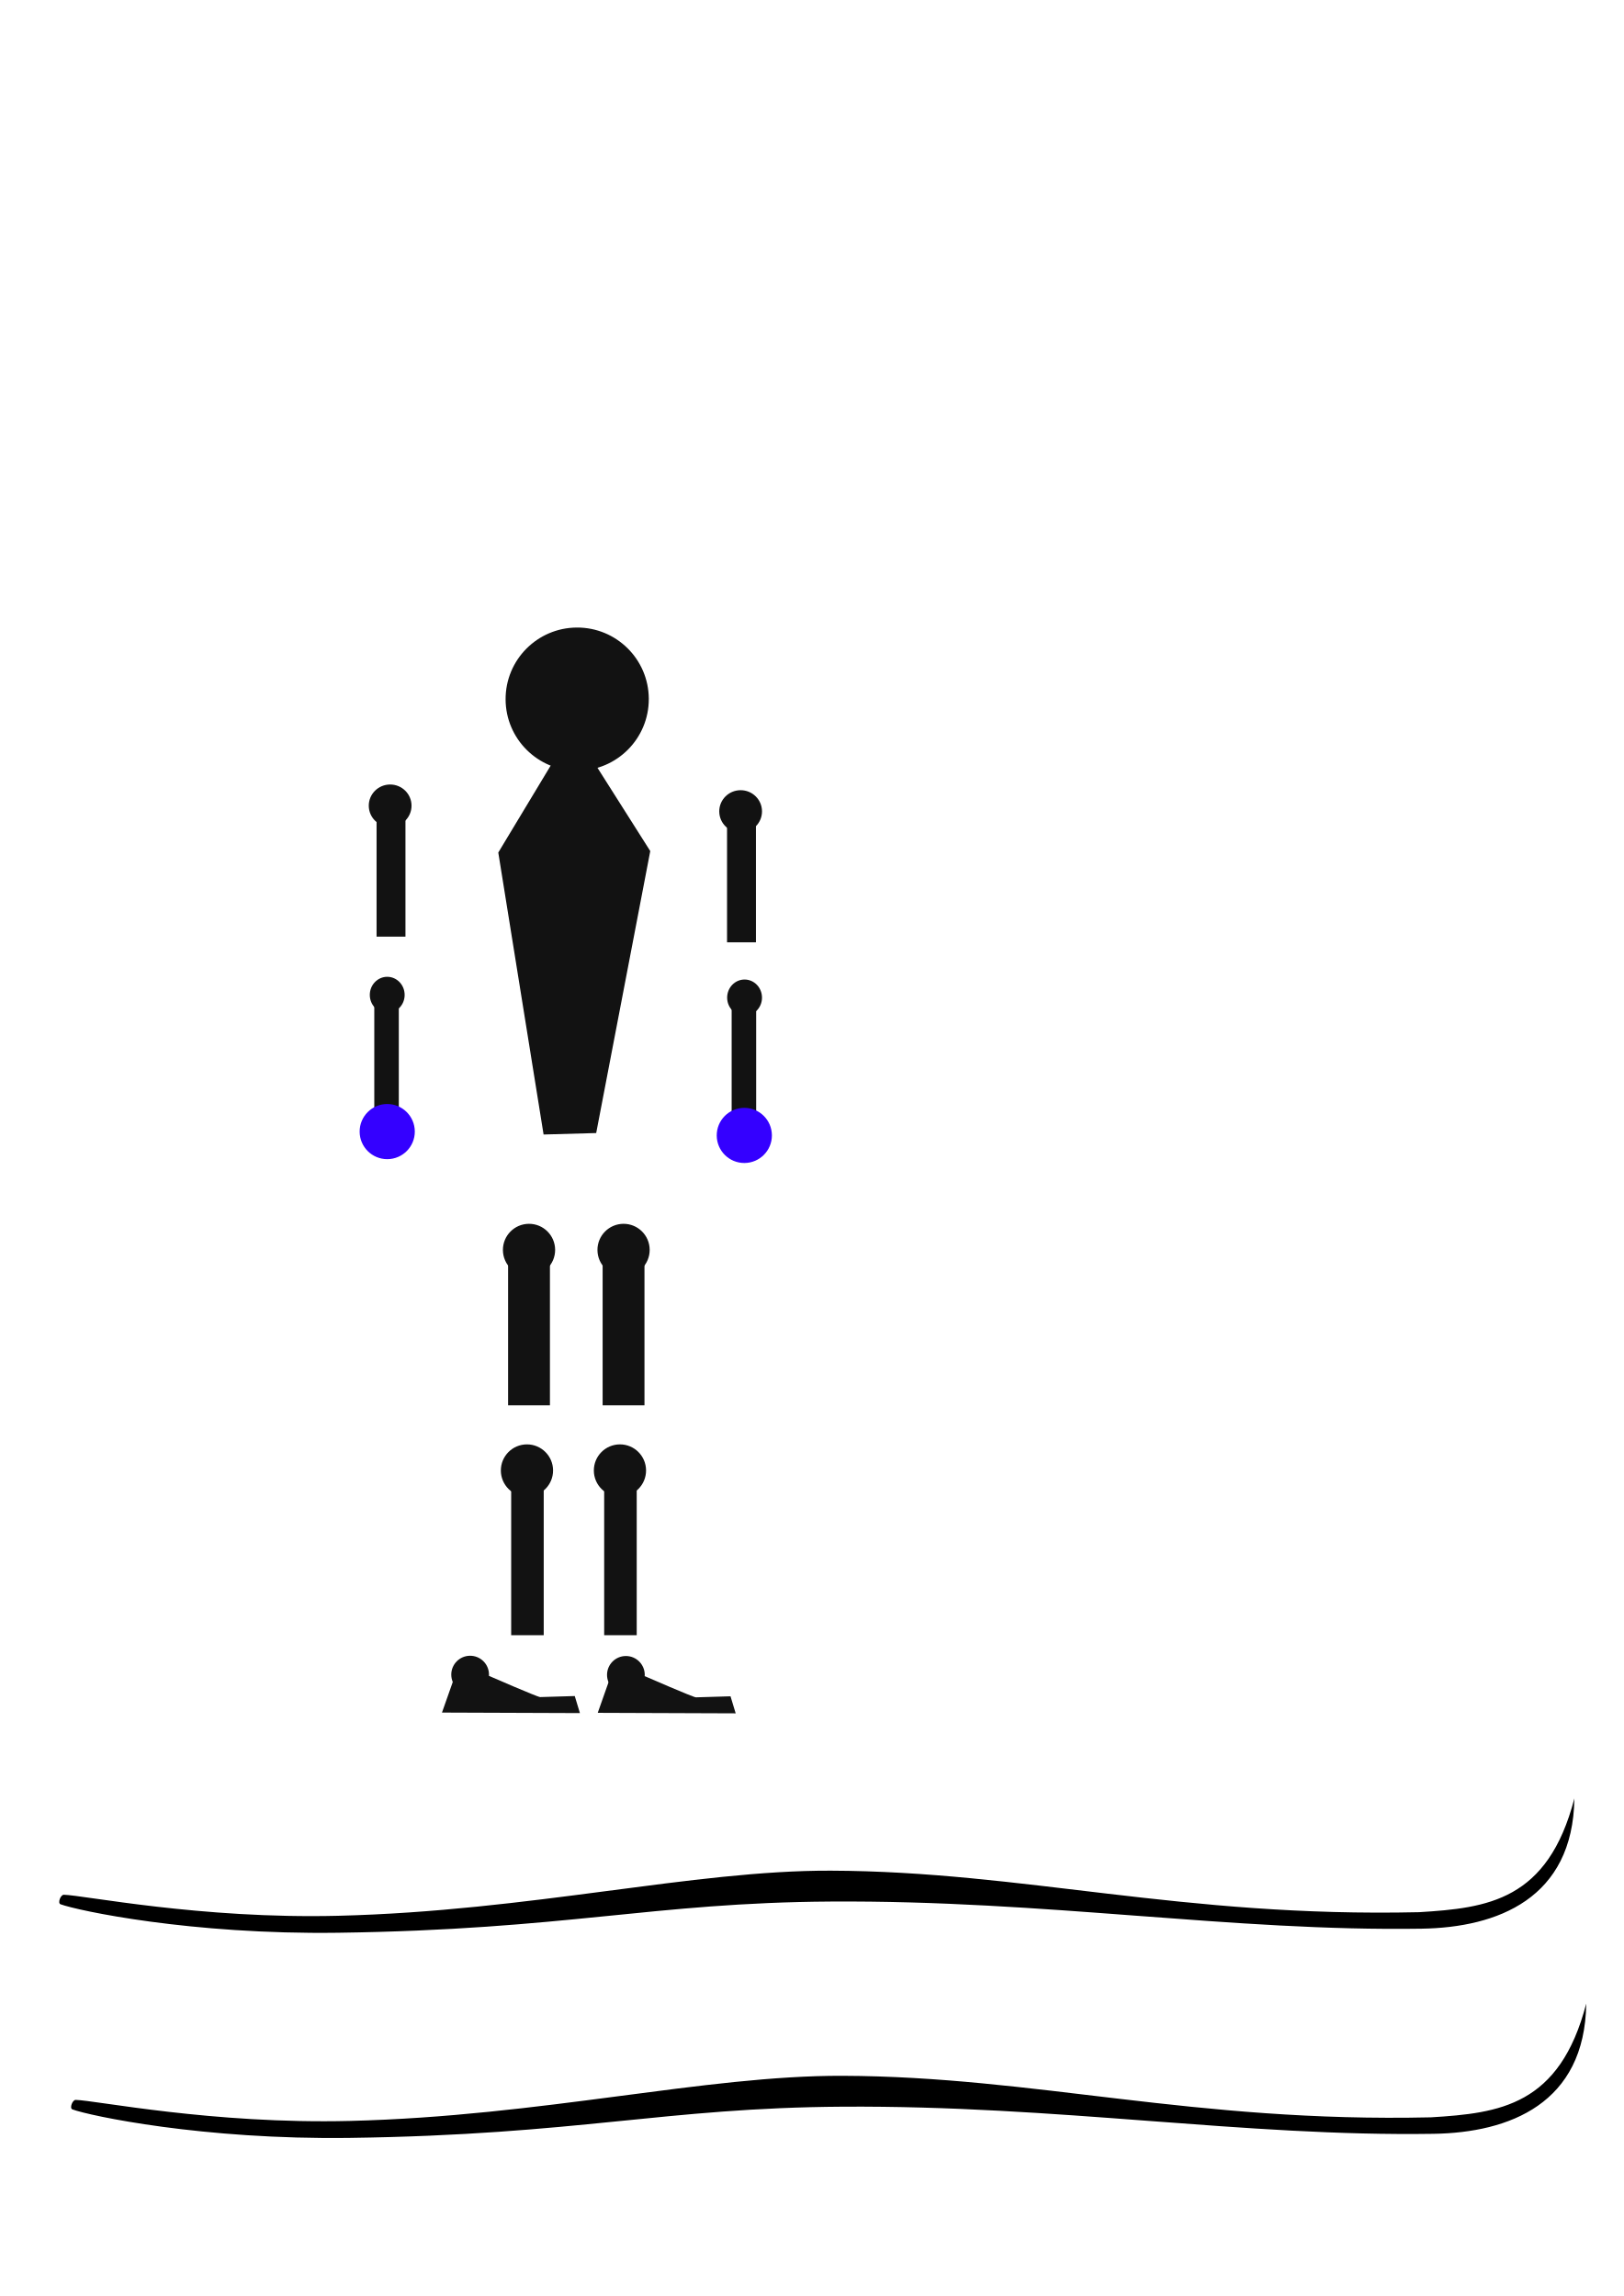
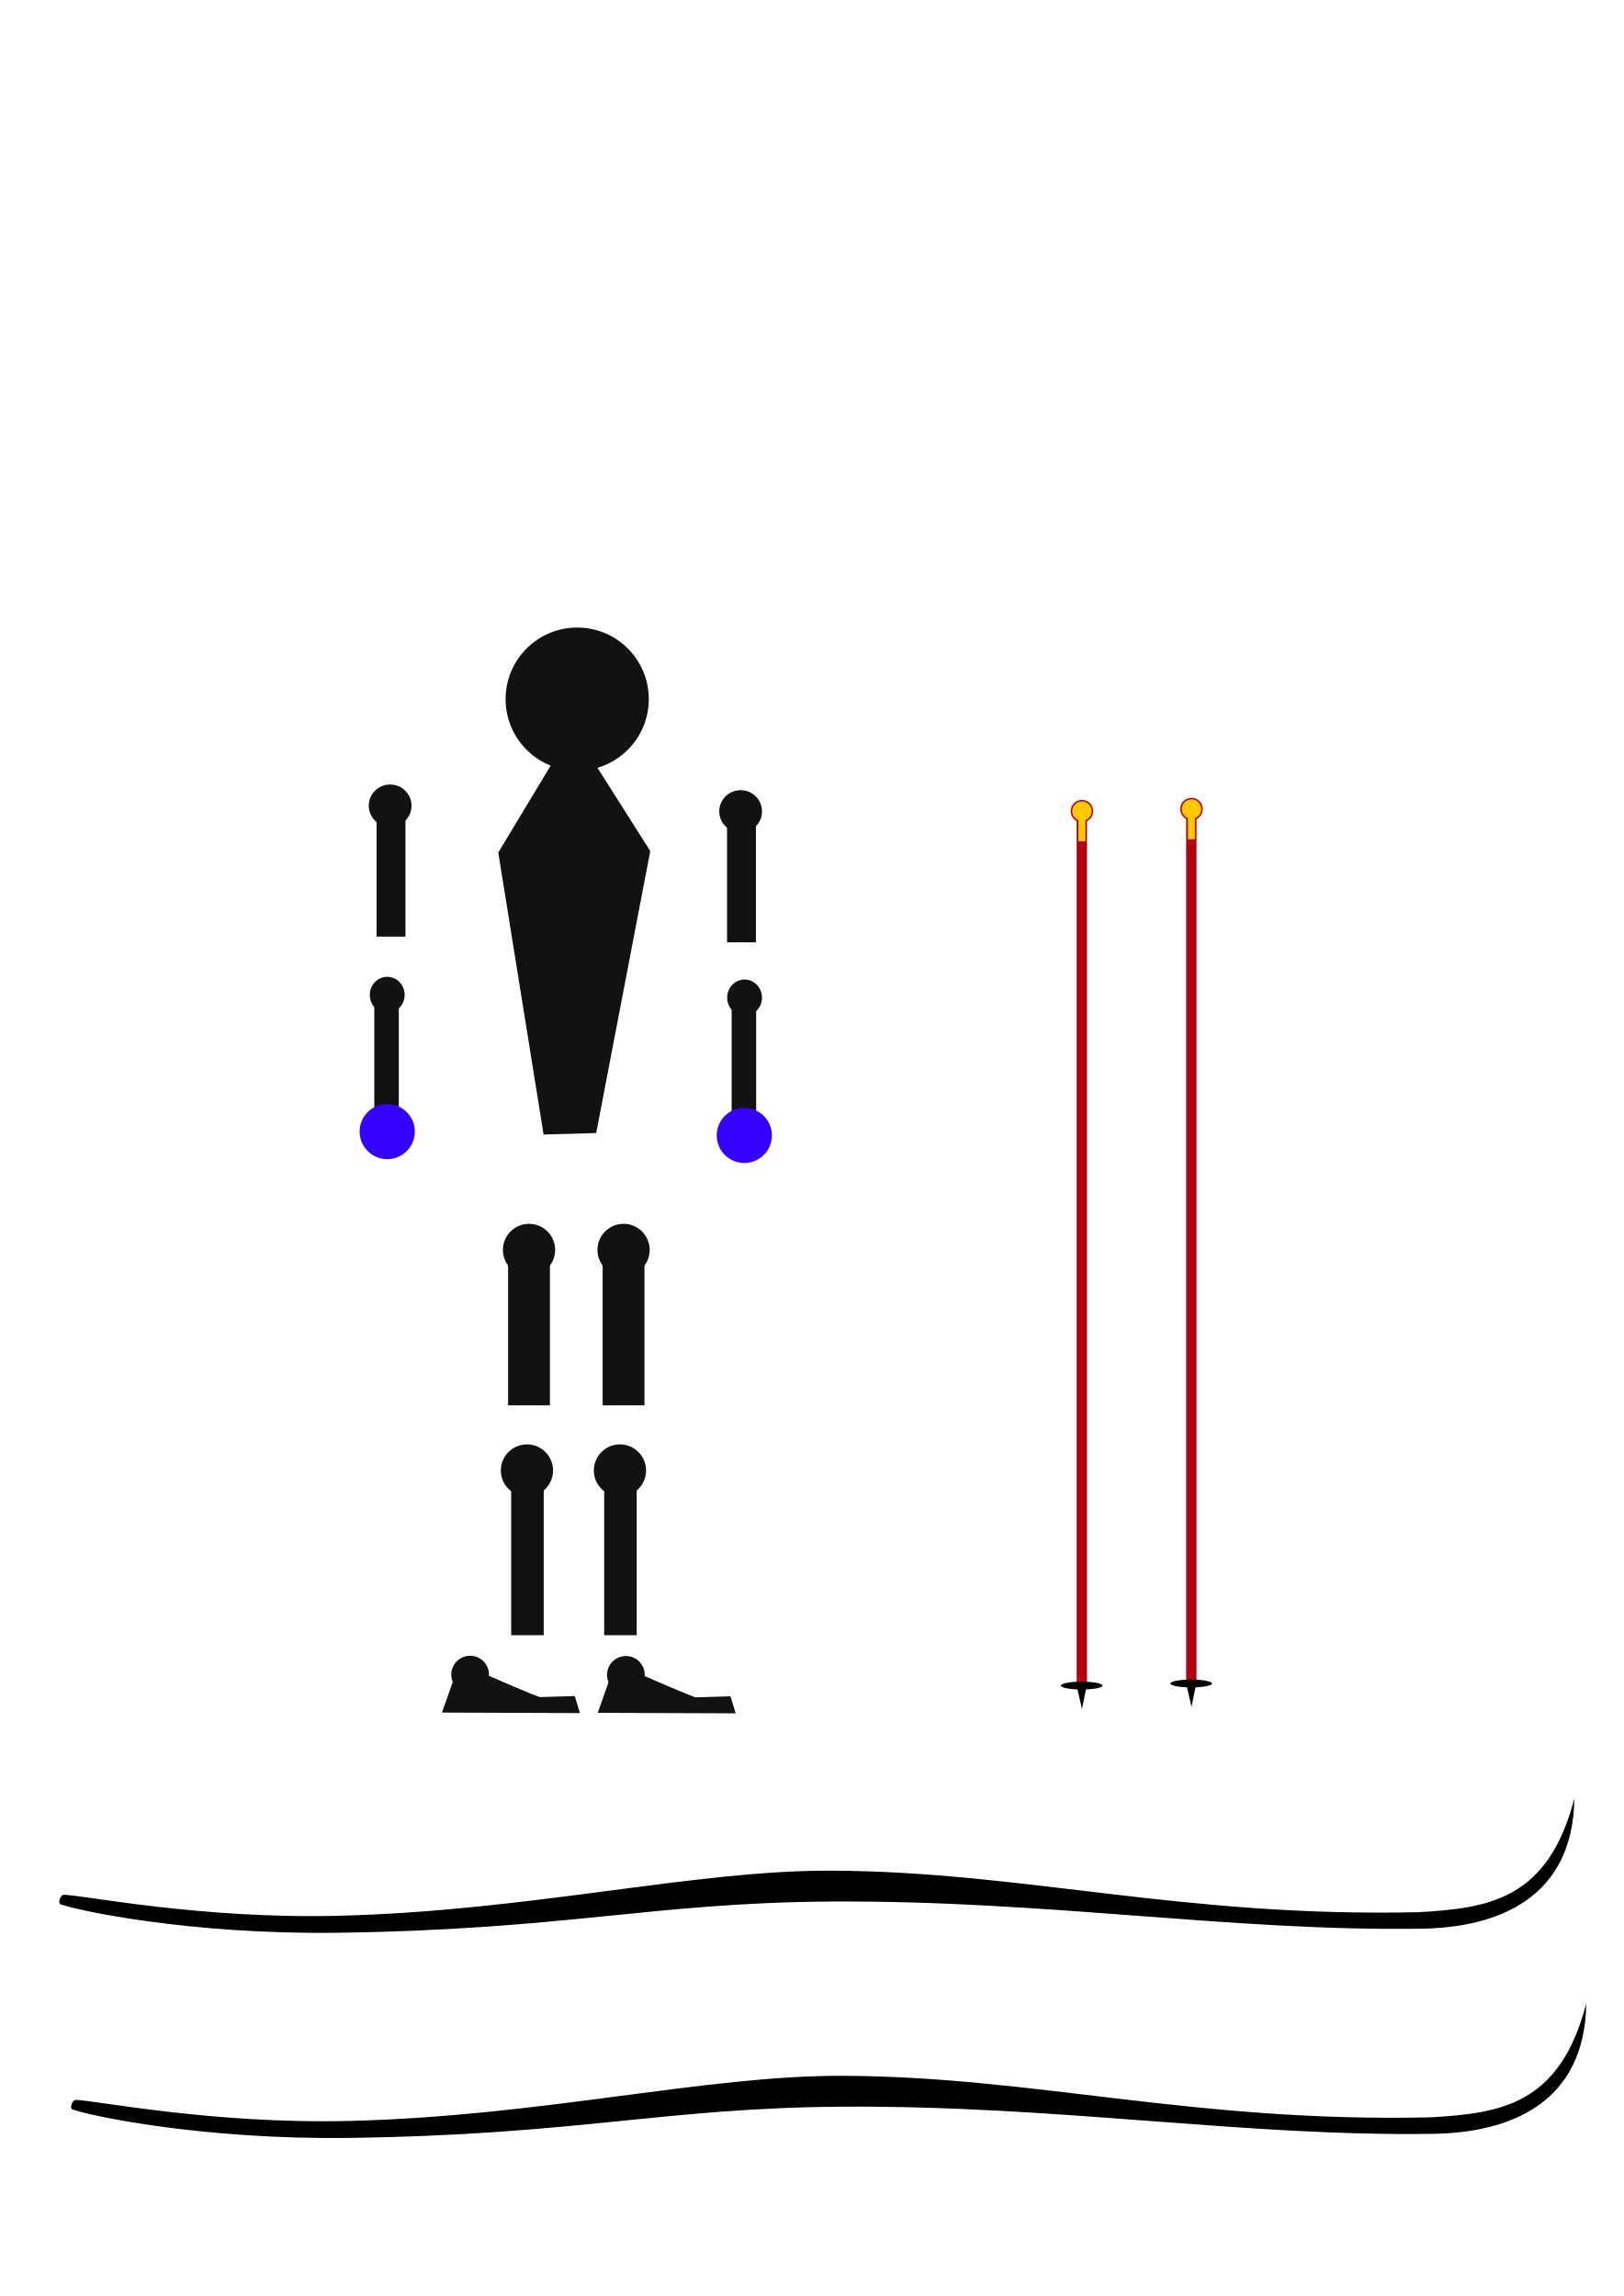
<svg xmlns="http://www.w3.org/2000/svg" width="210mm" height="297mm" viewBox="0 0 210 297" version="1.1" id="svg8">
  <defs id="defs2" />
  <g id="layer1">
    <g id="g881">
      <path d="m 83.911,90.406 a 9.26,9.26 0 0 1 -9.225,9.291 9.26,9.26 0 0 1 -9.295,-9.221 9.26,9.26 0 0 1 9.216,-9.3 9.26,9.26 0 0 1 9.305,9.211" id="path815" style="fill:#121212;fill-opacity:1;stroke:none;stroke-width:0.2;stroke-linecap:round;stroke-miterlimit:4;stroke-dasharray:none;stroke-opacity:1;paint-order:normal" />
      <path id="path817" d="m 73.327,95.539 -8.882,14.741 5.859,36.475 6.804,-0.189 6.993,-36.475 -8.504,-13.418 z" style="fill:#121212;fill-opacity:1;stroke:none;stroke-width:0.265px;stroke-linecap:butt;stroke-linejoin:miter;stroke-opacity:1" />
      <path style="fill:#000000;fill-opacity:1;stroke:none;stroke-width:0.344px;stroke-linecap:butt;stroke-linejoin:miter;stroke-opacity:1" d="m 203.62,232.636 c -0.172,12.954 -9.96,16.698 -19.751,16.849 -24.558,0.379 -48.531,-3.687 -76.428,-3.51 -23.05,0.146 -34.181,3.629 -63.719,4.037 -19.064,0.263 -33.677,-2.864 -35.895,-3.686 -0.4,-0.148 0.004,-1.238 0.429,-1.229 2.556,0.054 17.69,3.159 35.466,2.72 24.917,-0.615 45.877,-5.897 63.74,-5.836 24.866,0.086 45.306,6.073 76.073,5.371 8.87,-0.541 16.649,-1.493 20.085,-14.717 z" id="path850" />
      <path style="fill:#000000;fill-opacity:1;stroke:none;stroke-width:0.344px;stroke-linecap:butt;stroke-linejoin:miter;stroke-opacity:1" d="m 205.154,259.172 c -0.172,12.954 -9.96,16.698 -19.751,16.849 -24.558,0.379 -48.531,-3.687 -76.428,-3.51 -23.05,0.146 -34.181,3.629 -63.719,4.037 -19.064,0.263 -33.677,-2.864 -35.895,-3.686 -0.4,-0.148 0.004,-1.238 0.429,-1.229 2.556,0.054 17.69,3.159 35.466,2.72 24.917,-0.615 45.877,-5.897 63.74,-5.836 24.866,0.086 45.306,6.073 76.073,5.371 8.87,-0.541 16.649,-1.493 20.085,-14.717 z" id="path850-7" />
+       <rect style="opacity:1;fill:#b4000e;fill-opacity:1;stroke:none;stroke-width:0.2;stroke-linecap:round;stroke-miterlimit:4;stroke-dasharray:none;stroke-opacity:1;paint-order:normal" id="rect850" width="1.336" height="112.253" x="139.247" y="105.368" />
+       <ellipse style="opacity:1;fill:#ffc900;fill-opacity:1;stroke:#b4000e;stroke-width:0.192;stroke-linecap:round;stroke-miterlimit:4;stroke-dasharray:none;stroke-opacity:1;paint-order:normal" id="path852" cx="139.934" cy="104.921" rx="1.363" ry="1.355" />
+       <rect style="opacity:1;fill:#ffc900;fill-opacity:1;stroke:none;stroke-width:0.192;stroke-linecap:round;stroke-miterlimit:4;stroke-dasharray:none;stroke-opacity:1;paint-order:normal" id="rect856" width="0.909" height="3.418" x="139.473" y="105.413" />
+       <ellipse style="opacity:1;fill:#000000;fill-opacity:1;stroke:none;stroke-width:0.2;stroke-linecap:round;stroke-miterlimit:4;stroke-dasharray:none;stroke-opacity:1;paint-order:normal" id="path858" cx="139.898" cy="218.038" rx="2.693" ry="0.508" />
+       <path style="fill:#000000;fill-opacity:1;stroke:none;stroke-width:0.265px;stroke-linecap:butt;stroke-linejoin:miter;stroke-opacity:1" d="m 139.255,218.074 0.679,2.988 0.614,-3 z" id="path860" />
+       <rect y="105.1" x="153.413" height="112.253" width="1.336" id="rect862" style="opacity:1;fill:#b4000e;fill-opacity:1;stroke:none;stroke-width:0.2;stroke-linecap:round;stroke-miterlimit:4;stroke-dasharray:none;stroke-opacity:1;paint-order:normal" />
+       <ellipse ry="1.355" rx="1.363" cy="104.654" cx="154.1" id="ellipse864" style="opacity:1;fill:#ffc900;fill-opacity:1;stroke:#b4000e;stroke-width:0.192;stroke-linecap:round;stroke-miterlimit:4;stroke-dasharray:none;stroke-opacity:1;paint-order:normal" />
+       <rect y="105.146" x="153.638" height="3.418" width="0.909" id="rect866" style="opacity:1;fill:#ffc900;fill-opacity:1;stroke:none;stroke-width:0.192;stroke-linecap:round;stroke-miterlimit:4;stroke-dasharray:none;stroke-opacity:1;paint-order:normal" />
+       <ellipse ry="0.508" rx="2.693" cy="217.771" cx="154.064" id="ellipse868" style="opacity:1;fill:#000000;fill-opacity:1;stroke:none;stroke-width:0.2;stroke-linecap:round;stroke-miterlimit:4;stroke-dasharray:none;stroke-opacity:1;paint-order:normal" />
+       <path id="path870" d="m 153.42,217.807 0.679,2.988 0.614,-3 z" style="fill:#000000;fill-opacity:1;stroke:none;stroke-width:0.265px;stroke-linecap:butt;stroke-linejoin:miter;stroke-opacity:1" />
    </g>
    <g id="g924" transform="translate(-8.953529,2.939965)">
      <path d="m 92.979,158.732 a 3.377,3.377 0 0 1 -3.364,3.388 3.377,3.377 0 0 1 -3.39,-3.362 3.377,3.377 0 0 1 3.361,-3.391 3.377,3.377 0 0 1 3.393,3.359" id="path819-4" style="fill:#121212;fill-opacity:1;stroke:none;stroke-width:0.137;stroke-linecap:round;stroke-miterlimit:4;stroke-dasharray:none;stroke-opacity:1;paint-order:normal" />
      <rect y="158.402" x="86.894" height="20.446" width="5.412" id="rect821-9" style="fill:#121212;fill-opacity:1;stroke:none;stroke-width:0.227;stroke-linecap:round;stroke-miterlimit:4;stroke-dasharray:none;stroke-opacity:1;paint-order:normal" />
    </g>
    <g id="g825-5" transform="translate(-13.86711,24.90411)">
      <path d="m 85.398,165.299 a 3.377,3.377 0 0 1 -3.364,3.388 3.377,3.377 0 0 1 -3.39,-3.362 3.377,3.377 0 0 1 3.361,-3.391 3.377,3.377 0 0 1 3.393,3.359" id="path819-6" style="fill:#121212;fill-opacity:1;stroke:none;stroke-width:0.137;stroke-linecap:round;stroke-miterlimit:4;stroke-dasharray:none;stroke-opacity:1;paint-order:normal" />
      <rect y="166.172" x="79.98" height="20.446" width="4.209" id="rect821-4" style="fill:#121212;fill-opacity:1;stroke:none;stroke-width:0.2;stroke-linecap:round;stroke-miterlimit:4;stroke-dasharray:none;stroke-opacity:1;paint-order:normal" />
    </g>
    <g id="g825-4" transform="translate(-1.839978,24.90411)">
      <path d="m 85.398,165.299 a 3.377,3.377 0 0 1 -3.364,3.388 3.377,3.377 0 0 1 -3.39,-3.362 3.377,3.377 0 0 1 3.361,-3.391 3.377,3.377 0 0 1 3.393,3.359" id="path819-48" style="fill:#121212;fill-opacity:1;stroke:none;stroke-width:0.137;stroke-linecap:round;stroke-miterlimit:4;stroke-dasharray:none;stroke-opacity:1;paint-order:normal" />
      <rect y="166.172" x="79.98" height="20.446" width="4.209" id="rect821-8" style="fill:#121212;fill-opacity:1;stroke:none;stroke-width:0.2;stroke-linecap:round;stroke-miterlimit:4;stroke-dasharray:none;stroke-opacity:1;paint-order:normal" />
    </g>
    <g id="g890" transform="translate(0.868626,0.6013564)">
      <path d="m 96.387,191.139 a 2.439,2.439 0 0 1 -2.43,2.447 2.439,2.439 0 0 1 -2.448,-2.428 2.439,2.439 0 0 1 2.427,-2.449 2.439,2.439 0 0 1 2.451,2.426" id="path885" style="fill:#121212;fill-opacity:1;stroke:none;stroke-width:0.2;stroke-linecap:round;stroke-miterlimit:4;stroke-dasharray:none;stroke-opacity:1;paint-order:normal" transform="translate(-13.86711,24.90411)" />
      <path id="path883" d="m 76.439,220.962 1.604,-4.544 4.477,-0.2 c 0,0 6.281,2.74 6.615,2.74 0.334,0 4.477,-0.134 4.477,-0.134 l 0.668,2.205 z" style="fill:#121212;fill-opacity:1;stroke:none;stroke-width:0.265px;stroke-linecap:butt;stroke-linejoin:miter;stroke-opacity:1" />
    </g>
    <g id="g890-9" transform="translate(-19.27681,0.5679581)">
      <path d="m 96.387,191.139 a 2.439,2.439 0 0 1 -2.43,2.447 2.439,2.439 0 0 1 -2.448,-2.428 2.439,2.439 0 0 1 2.427,-2.449 2.439,2.439 0 0 1 2.451,2.426" id="path885-1" style="fill:#121212;fill-opacity:1;stroke:none;stroke-width:0.2;stroke-linecap:round;stroke-miterlimit:4;stroke-dasharray:none;stroke-opacity:1;paint-order:normal" transform="translate(-13.86711,24.90411)" />
      <path id="path883-1" d="m 76.439,220.962 1.604,-4.544 4.477,-0.2 c 0,0 6.281,2.74 6.615,2.74 0.334,0 4.477,-0.134 4.477,-0.134 l 0.668,2.205 z" style="fill:#121212;fill-opacity:1;stroke:none;stroke-width:0.265px;stroke-linecap:butt;stroke-linejoin:miter;stroke-opacity:1" />
    </g>
    <g transform="translate(-21.18111,2.939964)" id="g924-4">
      <path d="m 92.979,158.732 a 3.377,3.377 0 0 1 -3.364,3.388 3.377,3.377 0 0 1 -3.39,-3.362 3.377,3.377 0 0 1 3.361,-3.391 3.377,3.377 0 0 1 3.393,3.359" id="path819-4-9" style="fill:#121212;fill-opacity:1;stroke:none;stroke-width:0.137;stroke-linecap:round;stroke-miterlimit:4;stroke-dasharray:none;stroke-opacity:1;paint-order:normal" />
      <rect y="158.402" x="86.894" height="20.446" width="5.412" id="rect821-9-0" style="fill:#121212;fill-opacity:1;stroke:none;stroke-width:0.227;stroke-linecap:round;stroke-miterlimit:4;stroke-dasharray:none;stroke-opacity:1;paint-order:normal" />
    </g>
    <g id="g999" transform="translate(6.803571,-13.22917)">
      <path transform="scale(-1)" d="m -86.219,-118.195 a 2.765,2.741 0 0 1 -2.755,2.75 2.765,2.741 0 0 1 -2.776,-2.729 2.765,2.741 0 0 1 2.752,-2.753 2.765,2.741 0 0 1 2.778,2.727" id="path819-48-1" style="fill:#121212;fill-opacity:1;stroke:none;stroke-width:0.112;stroke-linecap:round;stroke-miterlimit:4;stroke-dasharray:none;stroke-opacity:1;paint-order:normal" />
      <rect y="117.964" x="87.228" height="17.159" width="3.737" id="rect821-8-9" style="fill:#121212;fill-opacity:1;stroke:none;stroke-width:0.173;stroke-linecap:round;stroke-miterlimit:4;stroke-dasharray:none;stroke-opacity:1;paint-order:normal" />
    </g>
    <g id="g1089">
      <path d="m 98.553,129.039 a 2.253,2.34 0 0 1 -2.245,2.348 2.253,2.34 0 0 1 -2.262,-2.33 2.253,2.34 0 0 1 2.242,-2.35 2.253,2.34 0 0 1 2.264,2.328" id="path819-48-1-0" style="fill:#121212;fill-opacity:1;stroke:none;stroke-width:0.093;stroke-linecap:round;stroke-miterlimit:4;stroke-dasharray:none;stroke-opacity:1;paint-order:normal" />
      <rect y="129.37" x="94.627" height="17.159" width="3.17" id="rect821-8-9-4" style="fill:#121212;fill-opacity:1;stroke:none;stroke-width:0.159;stroke-linecap:round;stroke-miterlimit:4;stroke-dasharray:none;stroke-opacity:1;paint-order:normal" />
      <path style="fill:#3400ff;fill-opacity:1;stroke:none;stroke-width:0.336;stroke-linecap:round;stroke-miterlimit:4;stroke-dasharray:none;stroke-opacity:1;paint-order:normal" id="path1043" d="m 99.833,146.861 a 3.567,3.567 0 0 1 -3.554,3.579 3.567,3.567 0 0 1 -3.581,-3.552 3.567,3.567 0 0 1 3.55,-3.582 3.567,3.567 0 0 1 3.584,3.548" />
    </g>
    <g id="g999-8" transform="translate(-38.52471,-13.9646)">
      <path transform="scale(-1)" d="m -86.219,-118.195 a 2.765,2.741 0 0 1 -2.755,2.75 2.765,2.741 0 0 1 -2.776,-2.729 2.765,2.741 0 0 1 2.752,-2.753 2.765,2.741 0 0 1 2.778,2.727" id="path819-48-1-6" style="fill:#121212;fill-opacity:1;stroke:none;stroke-width:0.112;stroke-linecap:round;stroke-miterlimit:4;stroke-dasharray:none;stroke-opacity:1;paint-order:normal" />
      <rect y="117.964" x="87.228" height="17.159" width="3.737" id="rect821-8-9-6" style="fill:#121212;fill-opacity:1;stroke:none;stroke-width:0.173;stroke-linecap:round;stroke-miterlimit:4;stroke-dasharray:none;stroke-opacity:1;paint-order:normal" />
    </g>
    <g id="g1081">
      <g transform="translate(-53.87191,10.23111)" id="g995-7">
        <path style="fill:#121212;fill-opacity:1;stroke:none;stroke-width:0.093;stroke-linecap:round;stroke-miterlimit:4;stroke-dasharray:none;stroke-opacity:1;paint-order:normal" id="path819-48-1-0-9" d="m 106.207,118.456 a 2.253,2.34 0 0 1 -2.245,2.348 2.253,2.34 0 0 1 -2.262,-2.33 2.253,2.34 0 0 1 2.242,-2.35 2.253,2.34 0 0 1 2.264,2.328" />
        <rect style="fill:#121212;fill-opacity:1;stroke:none;stroke-width:0.159;stroke-linecap:round;stroke-miterlimit:4;stroke-dasharray:none;stroke-opacity:1;paint-order:normal" id="rect821-8-9-4-0" width="3.17" height="17.159" x="102.281" y="118.787" />
      </g>
      <path d="m 61.303,135.781 a 3.567,3.567 0 0 1 -3.554,3.579 3.567,3.567 0 0 1 -3.581,-3.552 3.567,3.567 0 0 1 3.55,-3.582 3.567,3.567 0 0 1 3.584,3.548" id="path1043-4" style="fill:#3400ff;fill-opacity:1;stroke:none;stroke-width:0.336;stroke-linecap:round;stroke-miterlimit:4;stroke-dasharray:none;stroke-opacity:1;paint-order:normal" transform="translate(-7.654018,10.58333)" />
    </g>
  </g>
</svg>
